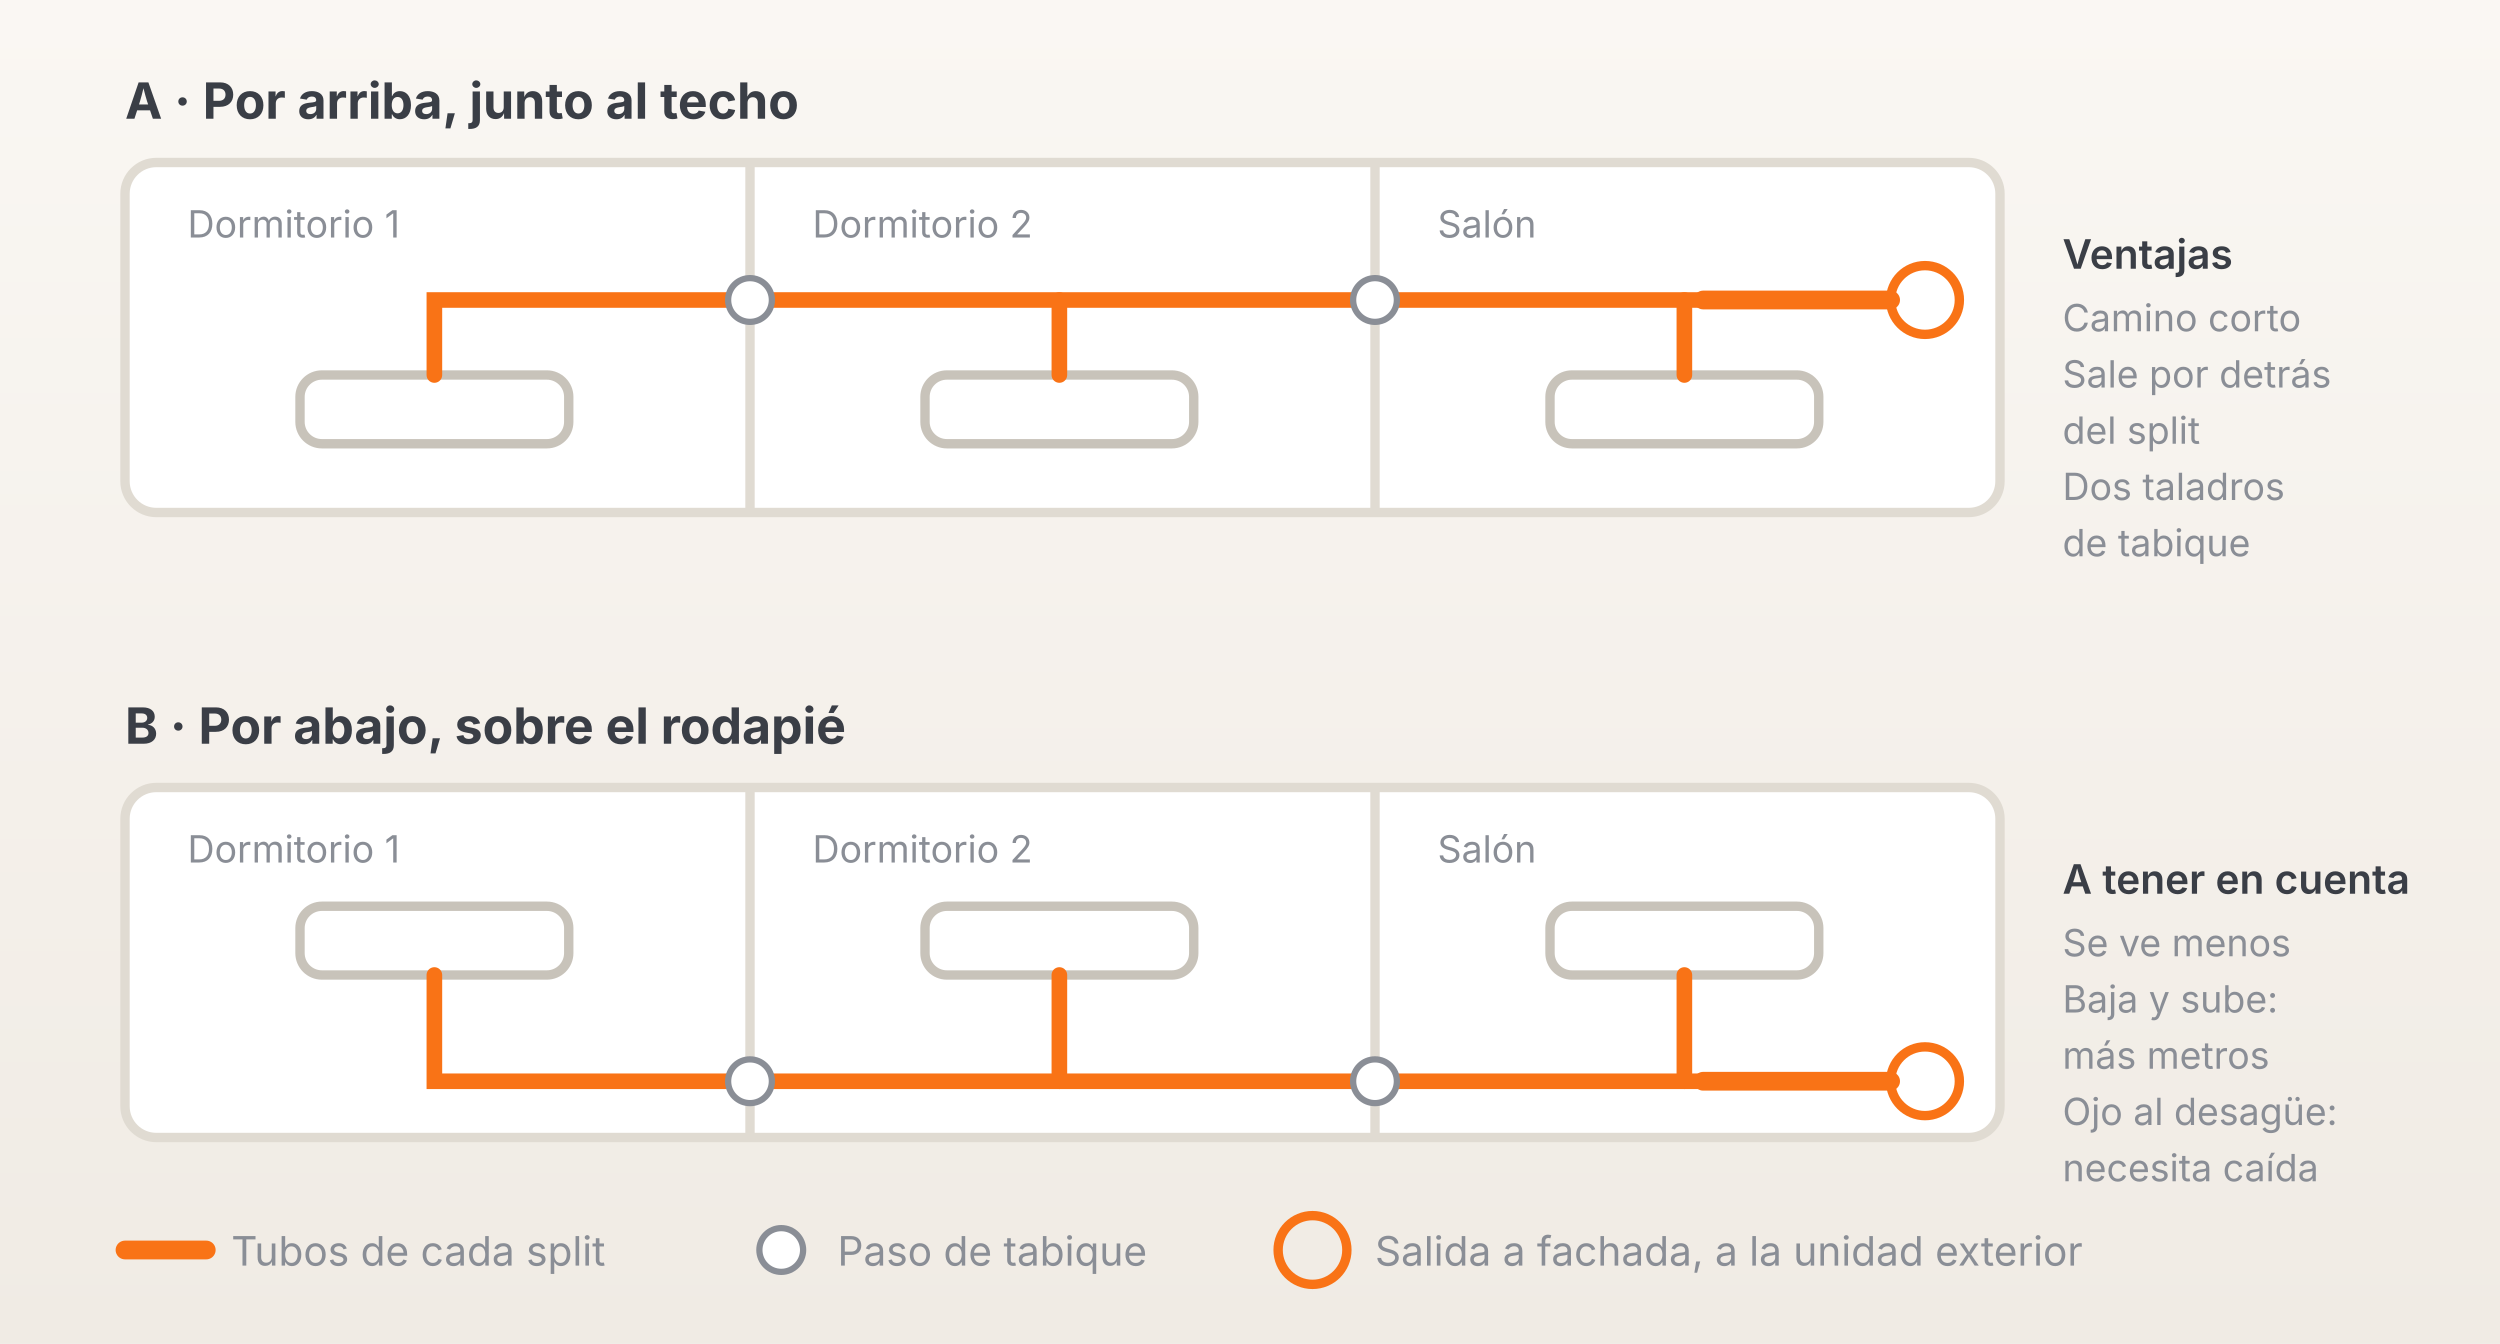
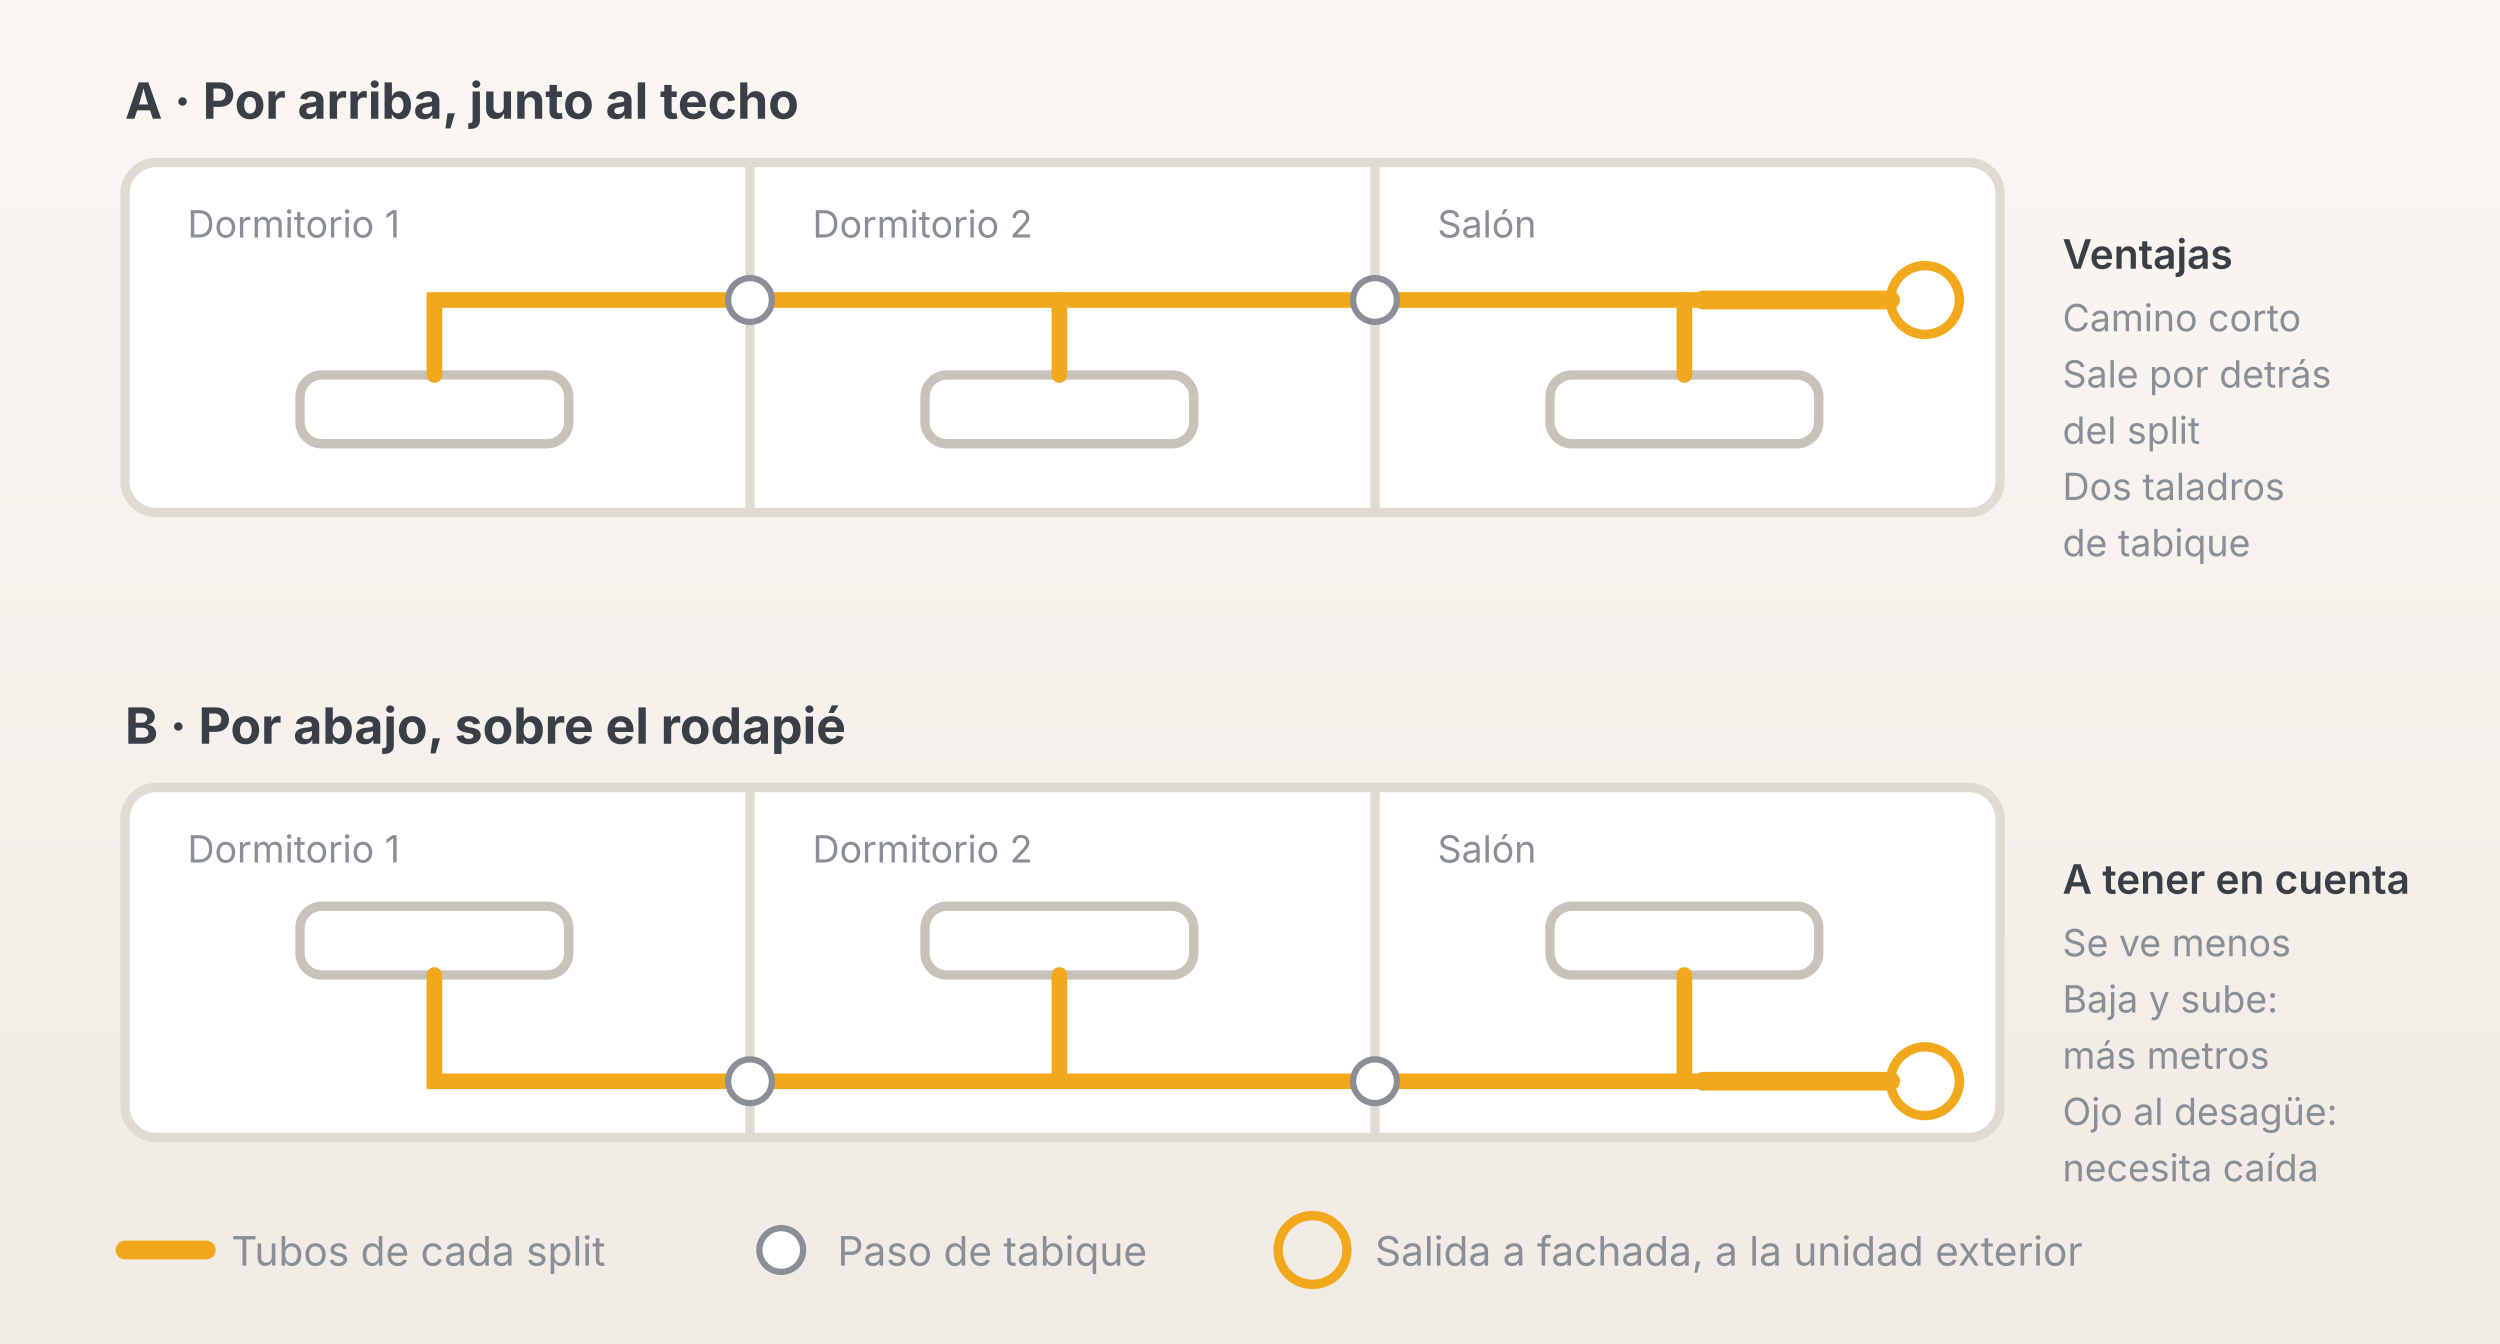
<svg xmlns="http://www.w3.org/2000/svg" viewBox="0 0 800 430" width="800" height="430" role="img" aria-label="Planta de tres habitaciones contiguas con un 3x1: arriba, los tubos van por el techo cruzando los tabiques hasta la fachada; abajo, van por el rodapié bordeando las habitaciones hasta el mismo punto de salida">
  <defs>
    <linearGradient id="t3-bg" x1="0" y1="0" x2="0" y2="1">
      <stop offset="0" stop-color="#FAF7F3" />
      <stop offset="1" stop-color="#F0EBE4" />
    </linearGradient>
  </defs>
  <rect width="800" height="430" fill="url(#t3-bg)" />
  <text x="40" y="38" font-family="Archivo, Inter, sans-serif" font-size="16" font-weight="700" fill="#3A3E46">A · Por arriba, junto al techo</text>
  <g>
    <rect x="40" y="52" width="600" height="112" rx="10" fill="#FFFFFF" />
    <rect x="40" y="52" width="600" height="112" rx="10" fill="none" stroke="#E0DBD2" stroke-width="3" />
    <path d="M240 52v112M440 52v112" stroke="#E0DBD2" stroke-width="3" />
    <text x="60" y="76" font-family="Inter, sans-serif" font-size="12" fill="#8A8E96">Dormitorio 1</text>
    <text x="260" y="76" font-family="Inter, sans-serif" font-size="12" fill="#8A8E96">Dormitorio 2</text>
    <text x="460" y="76" font-family="Inter, sans-serif" font-size="12" fill="#8A8E96">Salón</text>
    <g fill="#FFFFFF" stroke="#C8C3BA" stroke-width="3">
      <rect x="96" y="120" width="86" height="22" rx="7" />
      <rect x="296" y="120" width="86" height="22" rx="7" />
      <rect x="496" y="120" width="86" height="22" rx="7" />
    </g>
-     <path d="M139 120V96h406" stroke="#F97316" stroke-width="5" fill="none" stroke-linecap="round" />
-     <path d="M339 120V96M539 120V96" stroke="#F97316" stroke-width="5" stroke-linecap="round" />
-     <path d="M545 96h60" stroke="#F97316" stroke-width="6" stroke-linecap="round" />
-     <circle cx="616" cy="96" r="11" fill="none" stroke="#F97316" stroke-width="3" />
+     <path d="M139 120V96h406" stroke="#F2A81C" stroke-width="5" fill="none" stroke-linecap="round" />
+     <path d="M339 120V96M539 120V96" stroke="#F2A81C" stroke-width="5" stroke-linecap="round" />
+     <path d="M545 96h60" stroke="#F2A81C" stroke-width="6" stroke-linecap="round" />
+     <circle cx="616" cy="96" r="11" fill="none" stroke="#F2A81C" stroke-width="3" />
    <circle cx="240" cy="96" r="7" fill="#FFFFFF" stroke="#8A8E96" stroke-width="2" />
    <circle cx="440" cy="96" r="7" fill="#FFFFFF" stroke="#8A8E96" stroke-width="2" />
  </g>
  <text x="660" y="86" font-family="Inter, sans-serif" font-size="13" fill="#3A3E46" font-weight="600">Ventajas</text>
  <text x="660" y="106" font-family="Inter, sans-serif" font-size="12" fill="#8A8E96">Camino corto</text>
  <text x="660" y="124" font-family="Inter, sans-serif" font-size="12" fill="#8A8E96">Sale por detrás</text>
  <text x="660" y="142" font-family="Inter, sans-serif" font-size="12" fill="#8A8E96">del split</text>
  <text x="660" y="160" font-family="Inter, sans-serif" font-size="12" fill="#8A8E96">Dos taladros</text>
  <text x="660" y="178" font-family="Inter, sans-serif" font-size="12" fill="#8A8E96">de tabique</text>
  <text x="40" y="238" font-family="Archivo, Inter, sans-serif" font-size="16" font-weight="700" fill="#3A3E46">B · Por abajo, sobre el rodapié</text>
  <g>
    <rect x="40" y="252" width="600" height="112" rx="10" fill="#FFFFFF" />
    <rect x="40" y="252" width="600" height="112" rx="10" fill="none" stroke="#E0DBD2" stroke-width="3" />
    <path d="M240 252v112M440 252v112" stroke="#E0DBD2" stroke-width="3" />
    <text x="60" y="276" font-family="Inter, sans-serif" font-size="12" fill="#8A8E96">Dormitorio 1</text>
    <text x="260" y="276" font-family="Inter, sans-serif" font-size="12" fill="#8A8E96">Dormitorio 2</text>
    <text x="460" y="276" font-family="Inter, sans-serif" font-size="12" fill="#8A8E96">Salón</text>
    <g fill="#FFFFFF" stroke="#C8C3BA" stroke-width="3">
      <rect x="96" y="290" width="86" height="22" rx="7" />
      <rect x="296" y="290" width="86" height="22" rx="7" />
      <rect x="496" y="290" width="86" height="22" rx="7" />
    </g>
-     <path d="M139 312v34h406" stroke="#F97316" stroke-width="5" fill="none" stroke-linecap="round" />
-     <path d="M339 312v34M539 312v34" stroke="#F97316" stroke-width="5" stroke-linecap="round" />
-     <path d="M545 346h60" stroke="#F97316" stroke-width="6" stroke-linecap="round" />
-     <circle cx="616" cy="346" r="11" fill="none" stroke="#F97316" stroke-width="3" />
+     <path d="M139 312v34h406" stroke="#F2A81C" stroke-width="5" fill="none" stroke-linecap="round" />
+     <path d="M339 312v34M539 312v34" stroke="#F2A81C" stroke-width="5" stroke-linecap="round" />
+     <path d="M545 346h60" stroke="#F2A81C" stroke-width="6" stroke-linecap="round" />
+     <circle cx="616" cy="346" r="11" fill="none" stroke="#F2A81C" stroke-width="3" />
    <circle cx="240" cy="346" r="7" fill="#FFFFFF" stroke="#8A8E96" stroke-width="2" />
    <circle cx="440" cy="346" r="7" fill="#FFFFFF" stroke="#8A8E96" stroke-width="2" />
  </g>
  <text x="660" y="286" font-family="Inter, sans-serif" font-size="13" fill="#3A3E46" font-weight="600">A tener en cuenta</text>
  <text x="660" y="306" font-family="Inter, sans-serif" font-size="12" fill="#8A8E96">Se ve menos</text>
  <text x="660" y="324" font-family="Inter, sans-serif" font-size="12" fill="#8A8E96">Baja y sube:</text>
  <text x="660" y="342" font-family="Inter, sans-serif" font-size="12" fill="#8A8E96">más metros</text>
  <text x="660" y="360" font-family="Inter, sans-serif" font-size="12" fill="#8A8E96">Ojo al desagüe:</text>
  <text x="660" y="378" font-family="Inter, sans-serif" font-size="12" fill="#8A8E96">necesita caída</text>
-   <path d="M40 400h26" stroke="#F97316" stroke-width="6" stroke-linecap="round" />
+   <path d="M40 400h26" stroke="#F2A81C" stroke-width="6" stroke-linecap="round" />
  <text x="74" y="405" font-family="Inter, sans-serif" font-size="13" fill="#8A8E96">Tubos de cada split</text>
  <circle cx="250" cy="400" r="7" fill="#FFFFFF" stroke="#8A8E96" stroke-width="2" />
  <text x="268" y="405" font-family="Inter, sans-serif" font-size="13" fill="#8A8E96">Paso de tabique</text>
-   <circle cx="420" cy="400" r="11" fill="none" stroke="#F97316" stroke-width="3" />
+   <circle cx="420" cy="400" r="11" fill="none" stroke="#F2A81C" stroke-width="3" />
  <text x="440" y="405" font-family="Inter, sans-serif" font-size="13" fill="#8A8E96">Salida a fachada, a la unidad exterior</text>
</svg>
